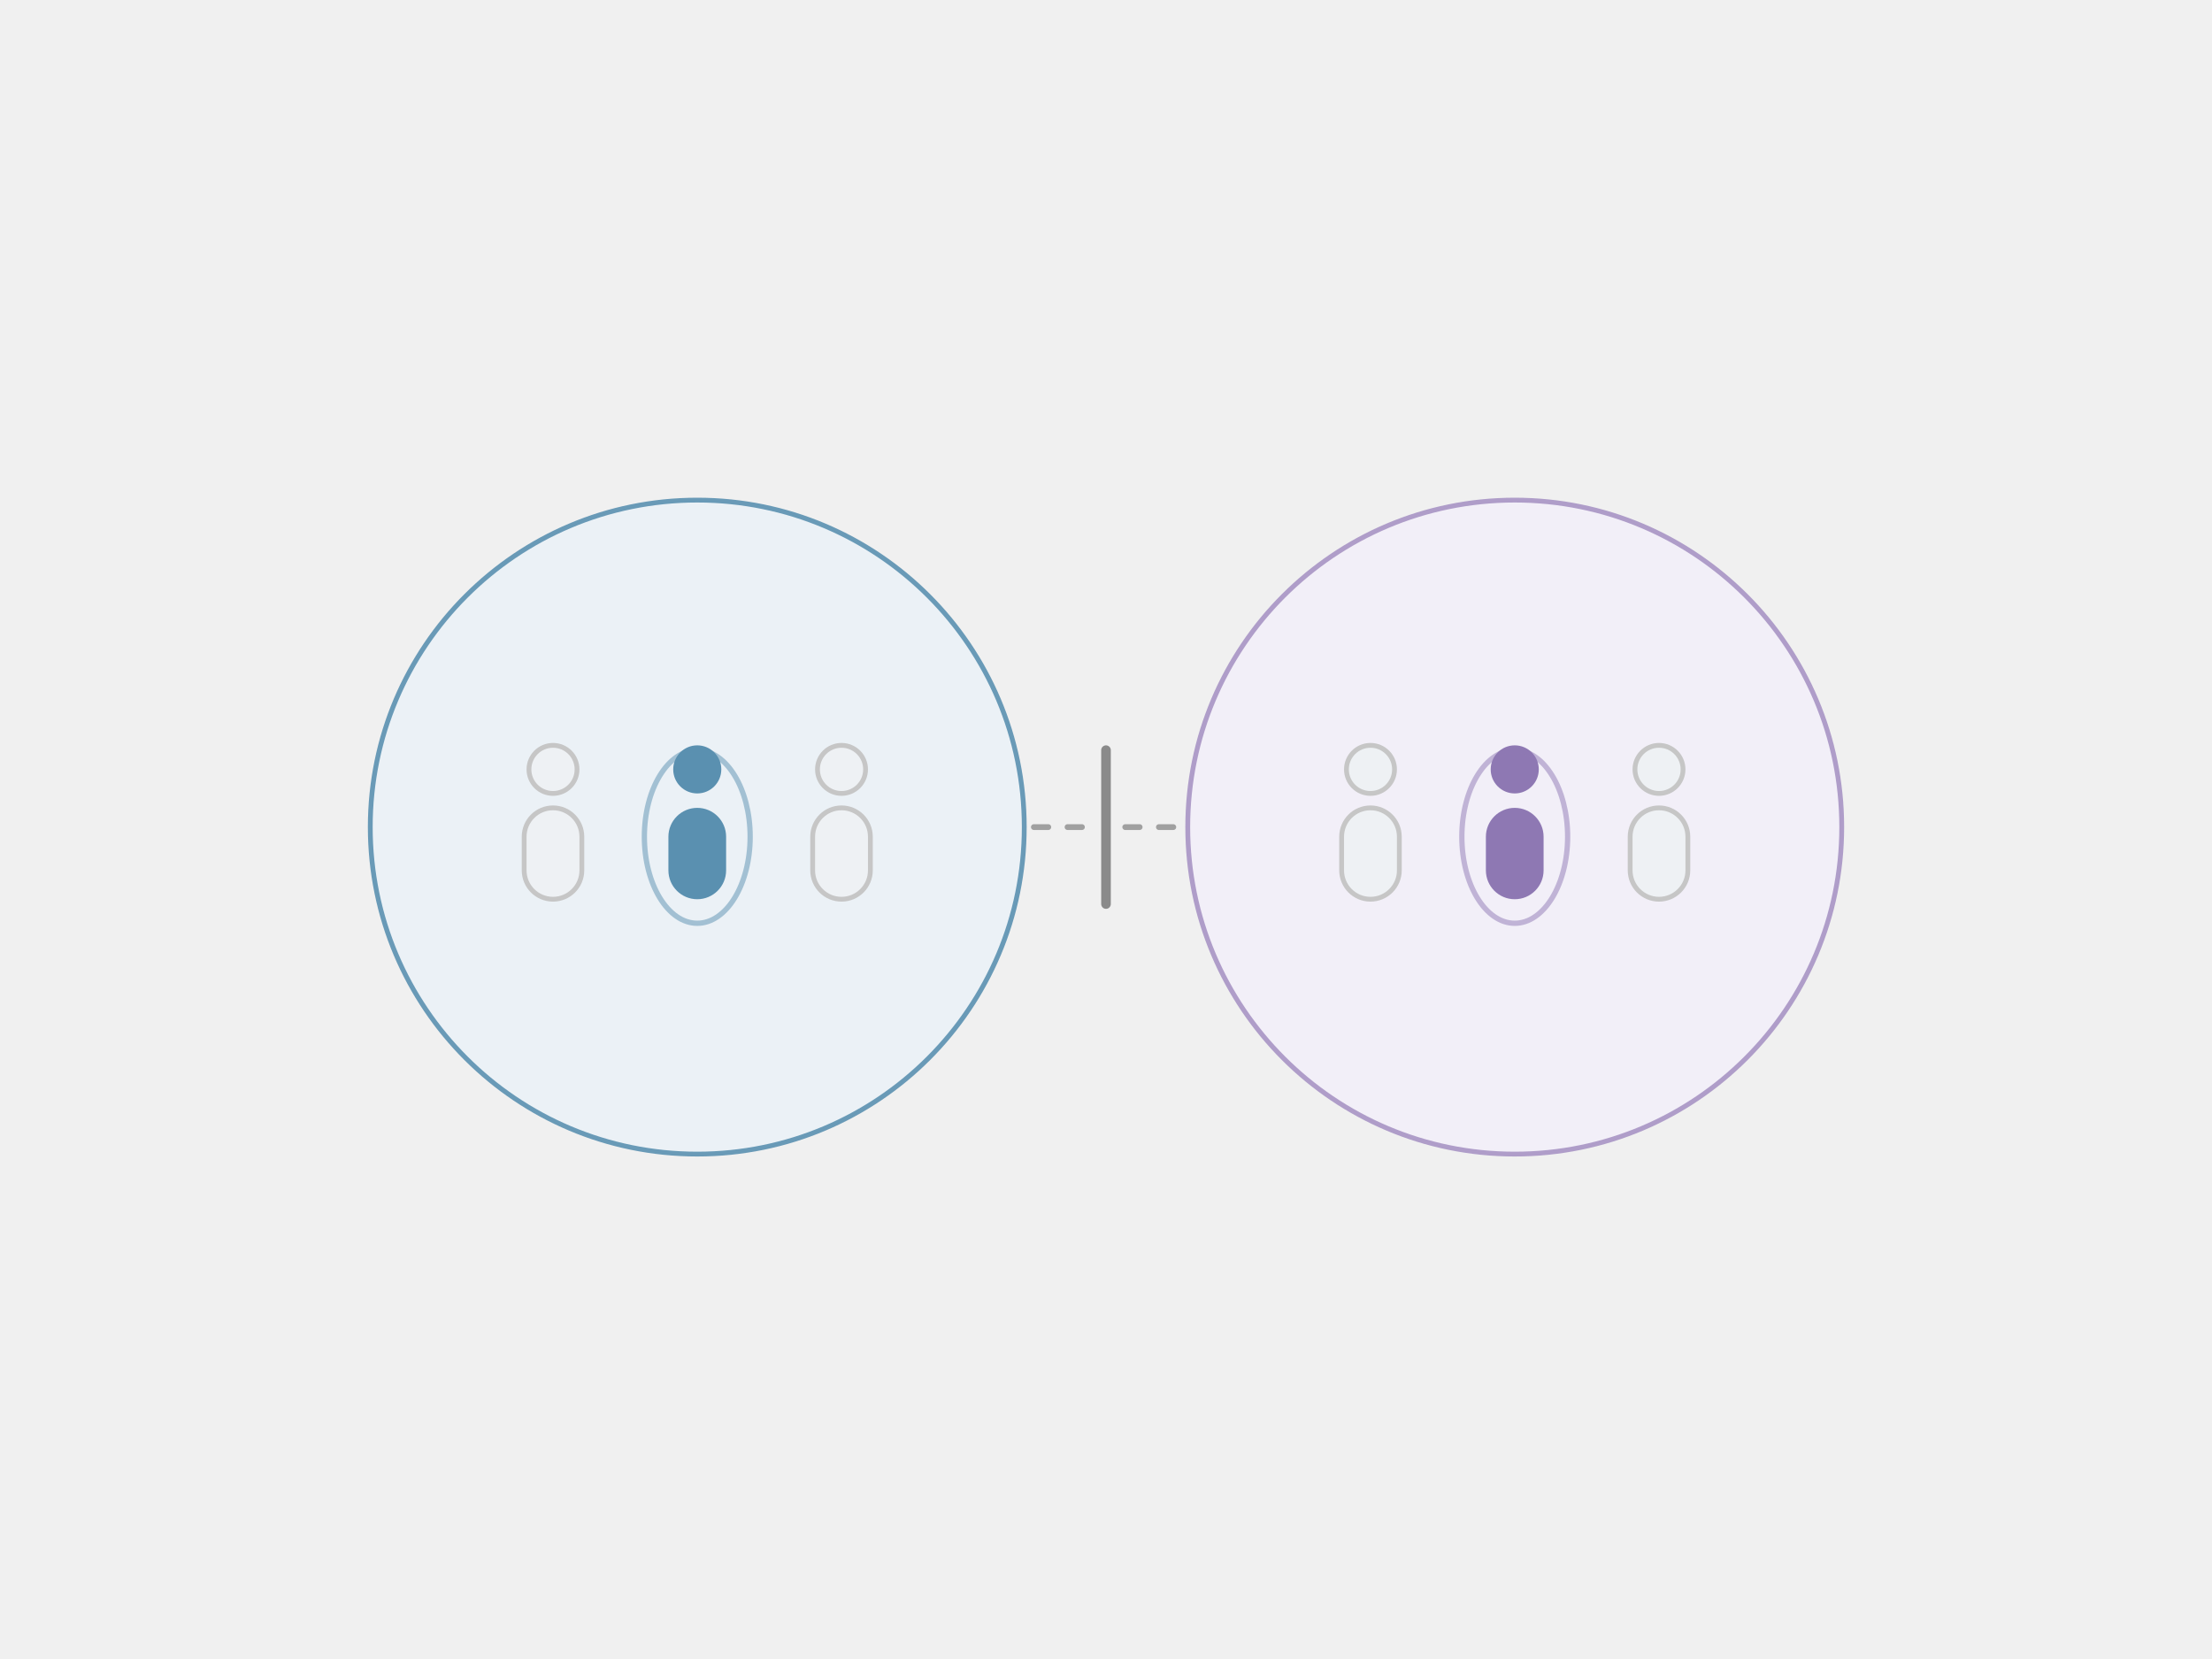
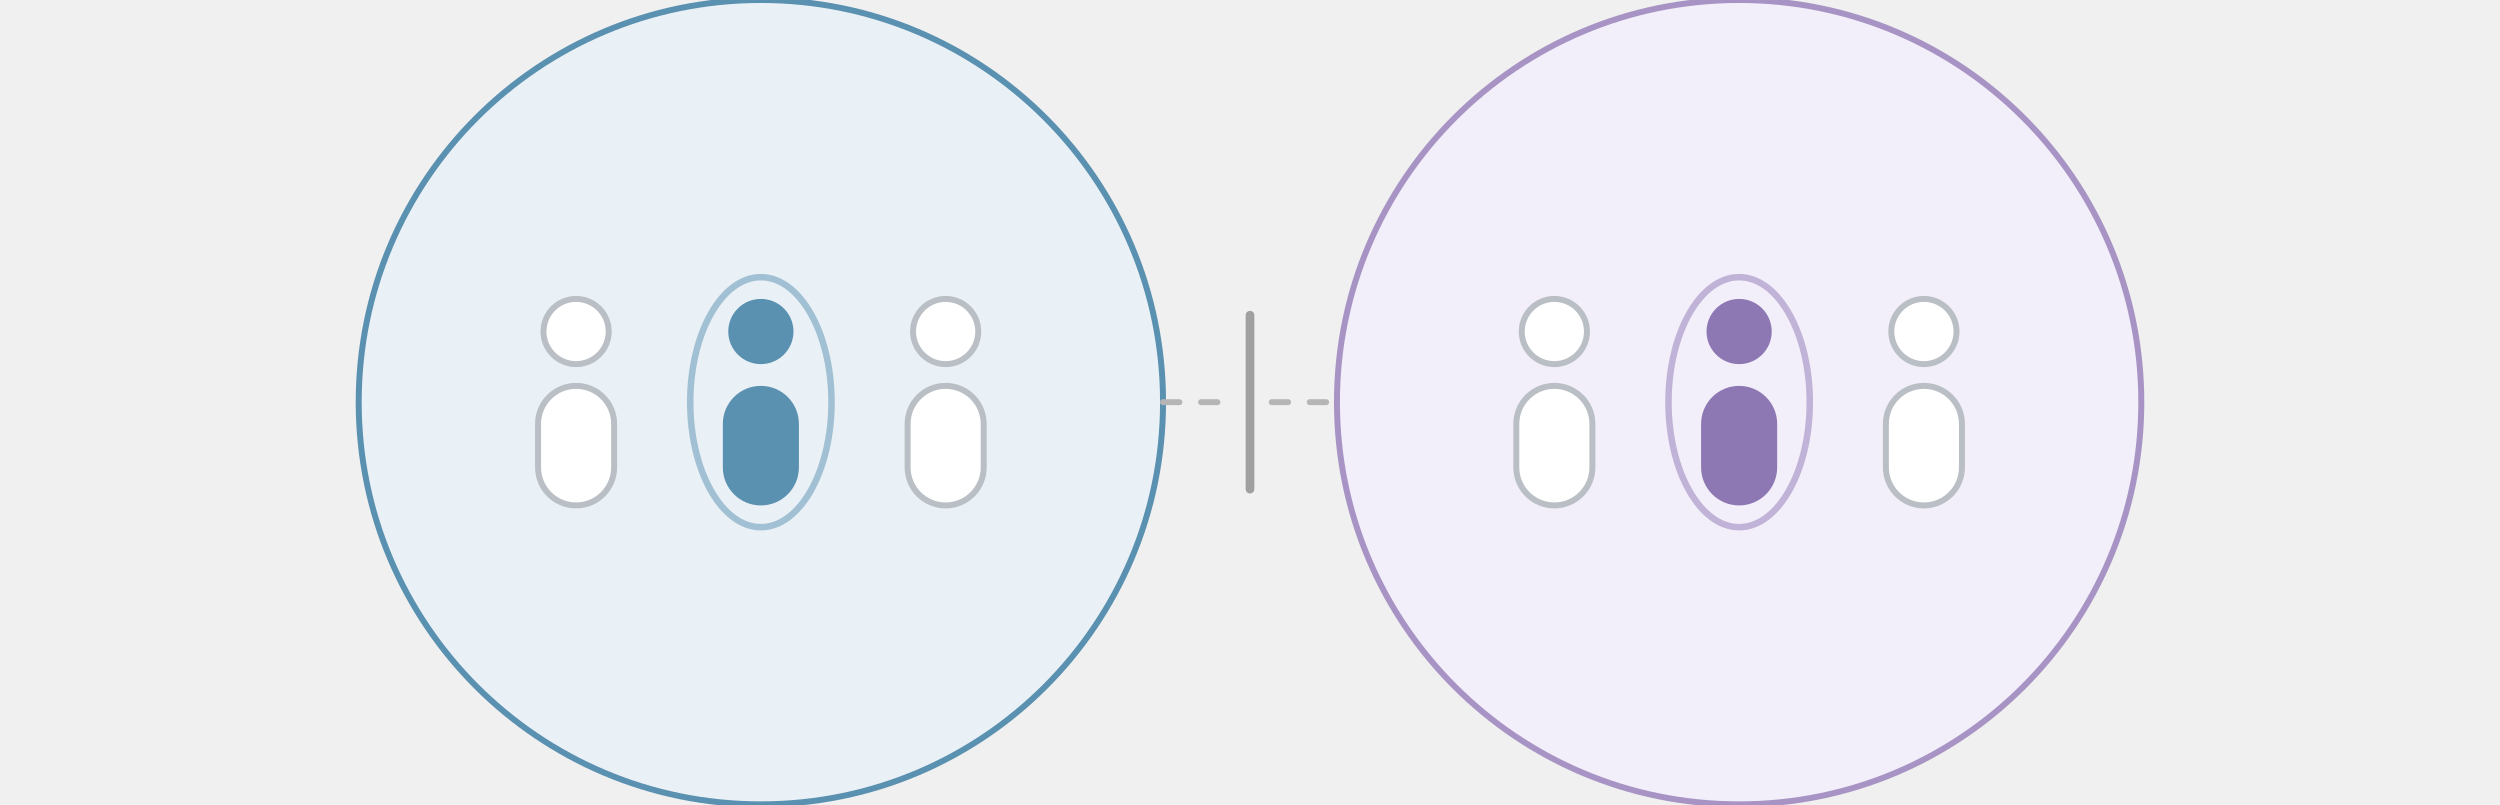
- <svg xmlns="http://www.w3.org/2000/svg" width="460" height="345" viewBox="0 0 460 345" role="img" aria-label="">
-   <circle cx="145" cy="172" r="68" fill="#eaf1f6" stroke="#5a90b0" stroke-width="1" opacity="0.9" />
-   <circle cx="315" cy="172" r="68" fill="#f2eef8" stroke="#a794c4" stroke-width="1" opacity="0.9" />
-   <g fill="#eef1f4" stroke="#c6c6c6" stroke-width="1">
-     <circle cx="115" cy="160" r="5" />
-     <rect x="109" y="168" width="12" height="19" rx="6" />
-     <circle cx="175" cy="160" r="5" />
-     <rect x="169" y="168" width="12" height="19" rx="6" />
-     <circle cx="285" cy="160" r="5" />
-     <rect x="279" y="168" width="12" height="19" rx="6" />
-     <circle cx="345" cy="160" r="5" />
-     <rect x="339" y="168" width="12" height="19" rx="6" />
+ <svg xmlns="http://www.w3.org/2000/svg" width="460" height="148" viewBox="0 0 460 148" role="img" aria-label="">
+   <circle cx="140" cy="74" r="74" fill="#eaf1f6" stroke="#5a90b0" stroke-width="1.1" vector-effect="non-scaling-stroke" />
+   <circle cx="320" cy="74" r="74" fill="#f3effa" stroke="#a794c4" stroke-width="1.1" vector-effect="non-scaling-stroke" />
+   <g fill="#ffffff" stroke="#b9bfc4" stroke-width="1.1" vector-effect="non-scaling-stroke">
+     <circle cx="106" cy="61" r="6" />
+     <rect x="99" y="71" width="14" height="22" rx="7" />
+     <circle cx="174" cy="61" r="6" />
+     <rect x="167" y="71" width="14" height="22" rx="7" />
+     <circle cx="286" cy="61" r="6" />
+     <rect x="279" y="71" width="14" height="22" rx="7" />
+     <circle cx="354" cy="61" r="6" />
+     <rect x="347" y="71" width="14" height="22" rx="7" />
  </g>
  <g fill="#5a90b0">
-     <circle cx="145" cy="160" r="5" />
-     <rect x="139" y="168" width="12" height="19" rx="6" />
+     <circle cx="140" cy="61" r="6" />
+     <rect x="133" y="71" width="14" height="22" rx="7" />
  </g>
-   <ellipse cx="145" cy="174" rx="11" ry="18" fill="none" stroke="#5a90b0" stroke-width="1.1" opacity="0.5" />
+   <ellipse cx="140" cy="74" rx="13" ry="23" fill="none" stroke="#5a90b0" stroke-width="1.2" opacity="0.5" vector-effect="non-scaling-stroke" />
  <g fill="#8e78b3">
-     <circle cx="315" cy="160" r="5" />
-     <rect x="309" y="168" width="12" height="19" rx="6" />
+     <circle cx="320" cy="61" r="6" />
+     <rect x="313" y="71" width="14" height="22" rx="7" />
  </g>
-   <ellipse cx="315" cy="174" rx="11" ry="18" fill="none" stroke="#8e78b3" stroke-width="1.1" opacity="0.5" />
-   <g stroke="#a0a0a0" stroke-width="1.2" stroke-dasharray="3 4" stroke-linecap="round">
-     <line x1="215" y1="172" x2="226" y2="172" />
-     <line x1="234" y1="172" x2="245" y2="172" />
+   <ellipse cx="320" cy="74" rx="13" ry="23" fill="none" stroke="#8e78b3" stroke-width="1.2" opacity="0.5" vector-effect="non-scaling-stroke" />
+   <g stroke="#b5b5b5" stroke-width="1.1" stroke-dasharray="3 4" stroke-linecap="round" vector-effect="non-scaling-stroke">
+     <line x1="214" y1="74" x2="226" y2="74" />
+     <line x1="234" y1="74" x2="246" y2="74" />
  </g>
-   <line x1="230" y1="156" x2="230" y2="188" stroke="#8a8a8a" stroke-width="2" stroke-linecap="round" />
+   <line x1="230" y1="58" x2="230" y2="90" stroke="#a0a0a0" stroke-width="1.6" stroke-linecap="round" vector-effect="non-scaling-stroke" />
</svg>
